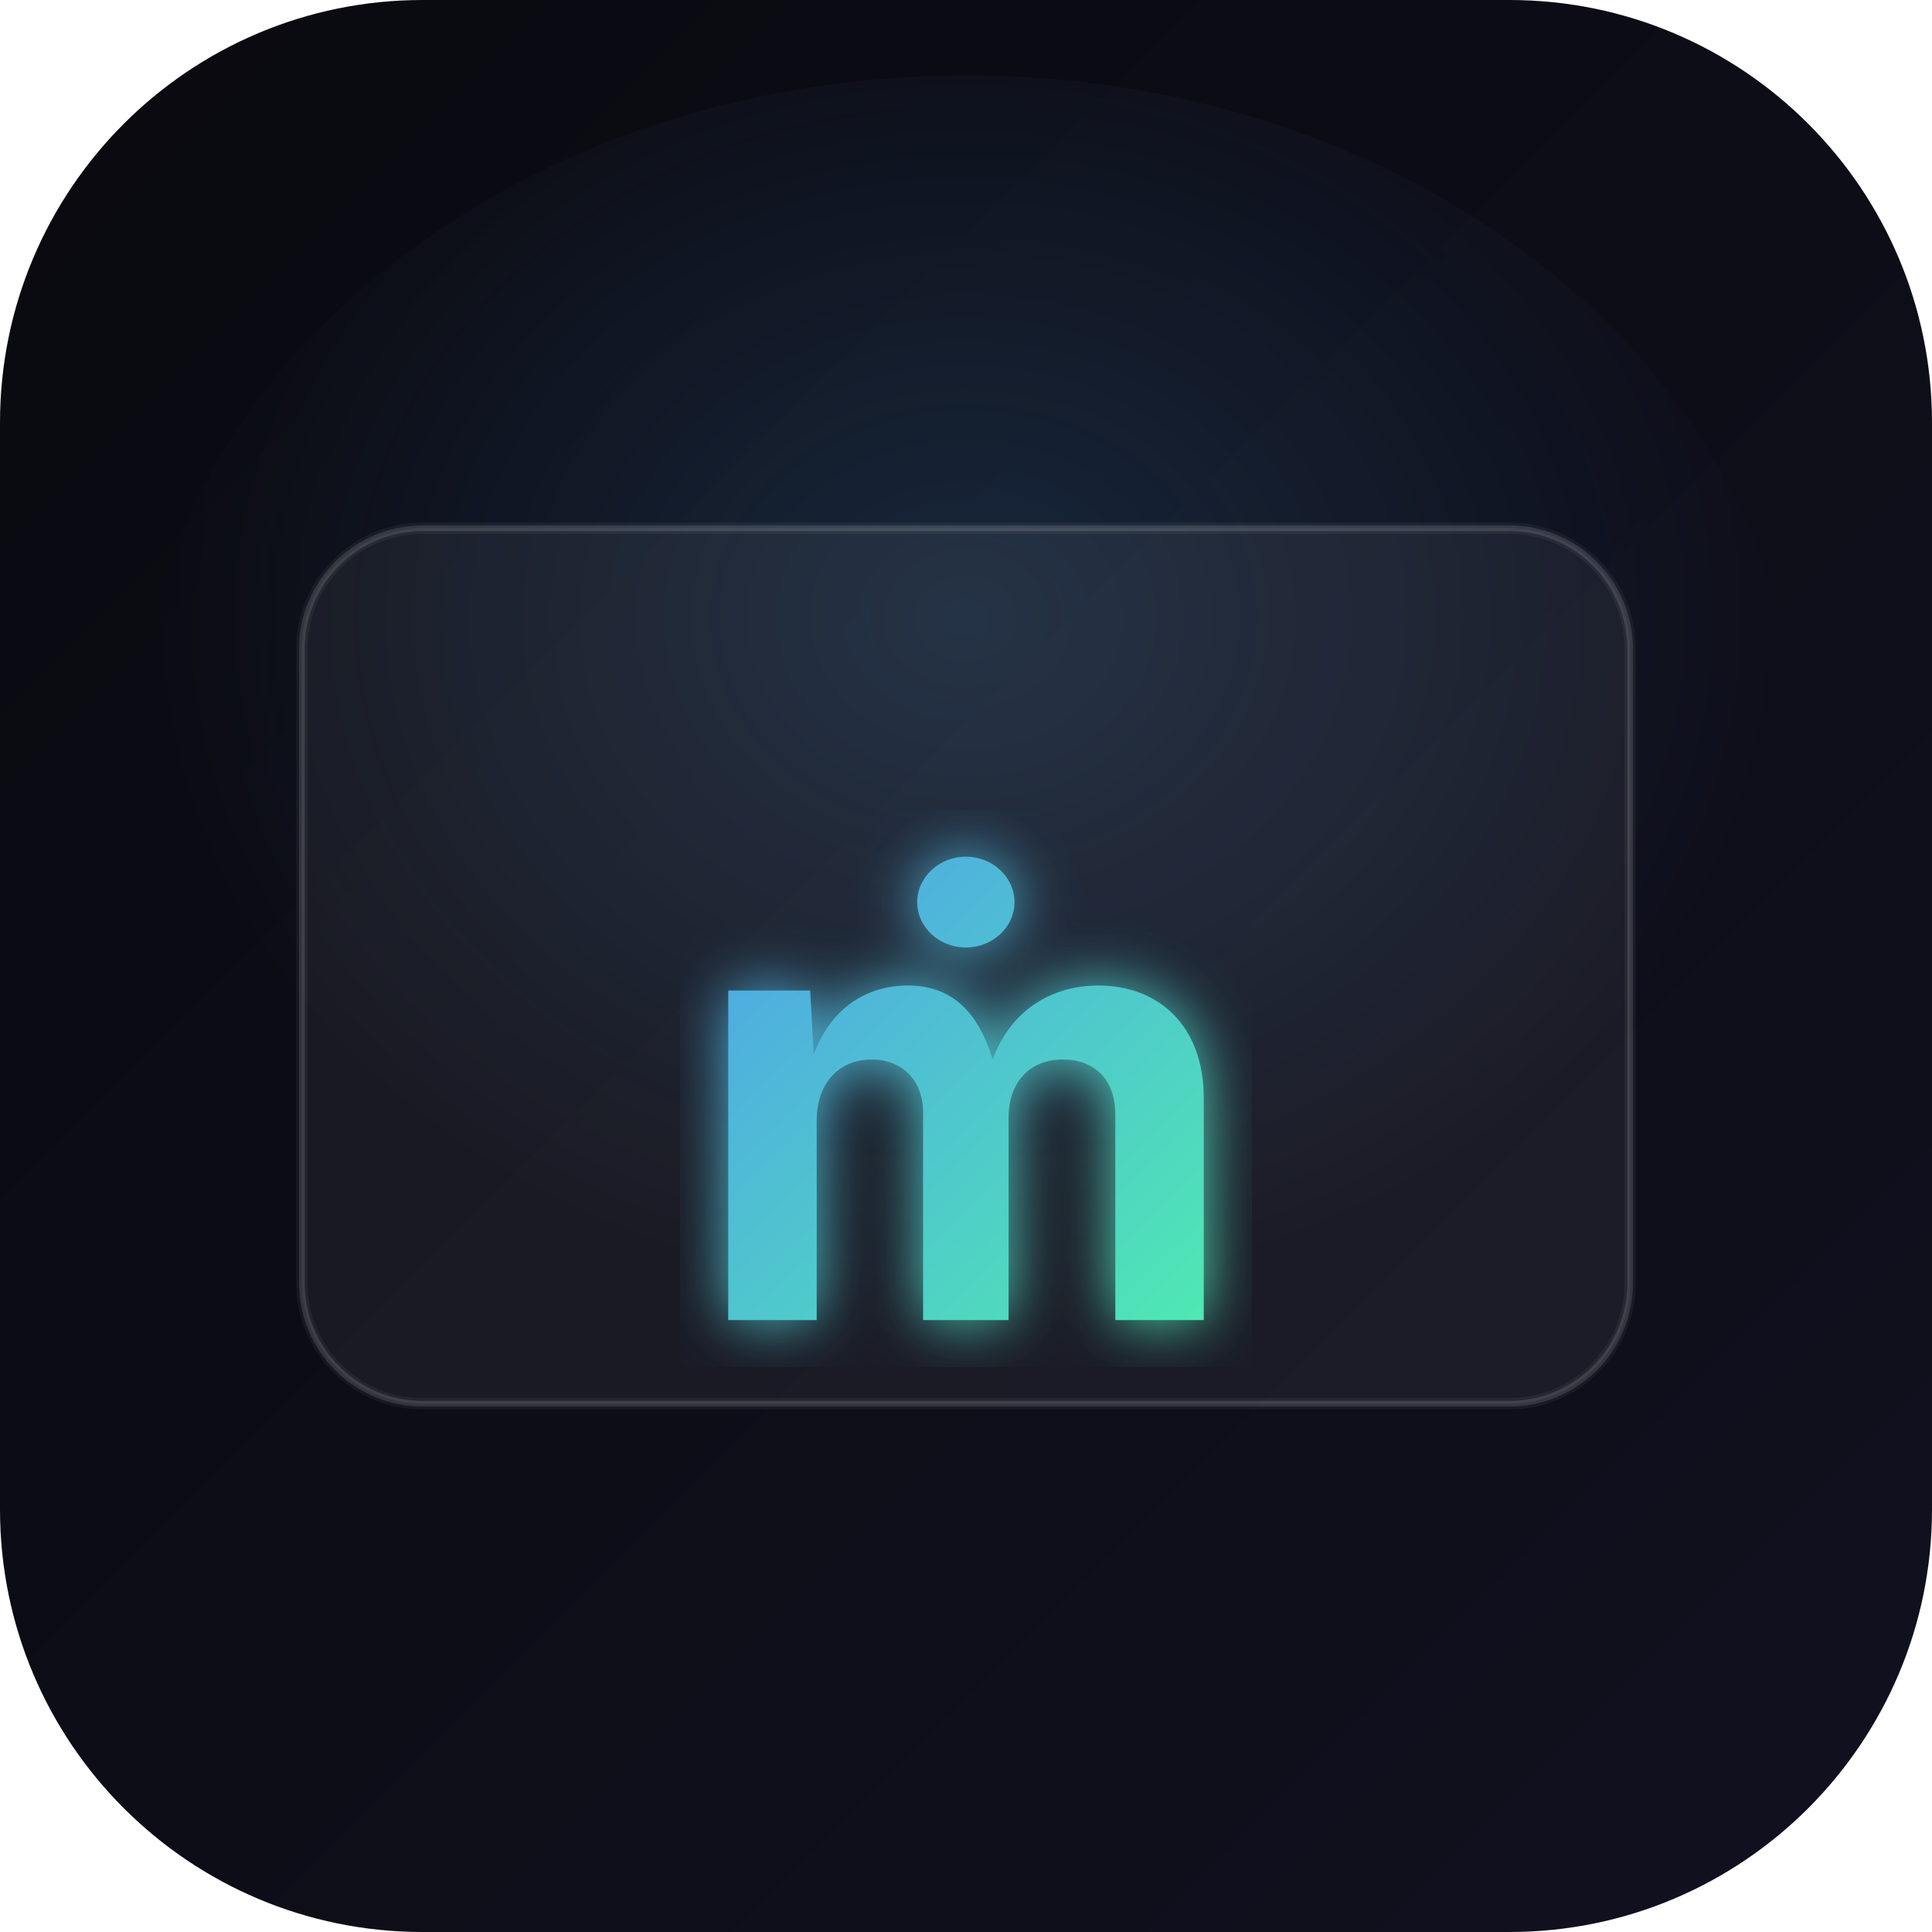
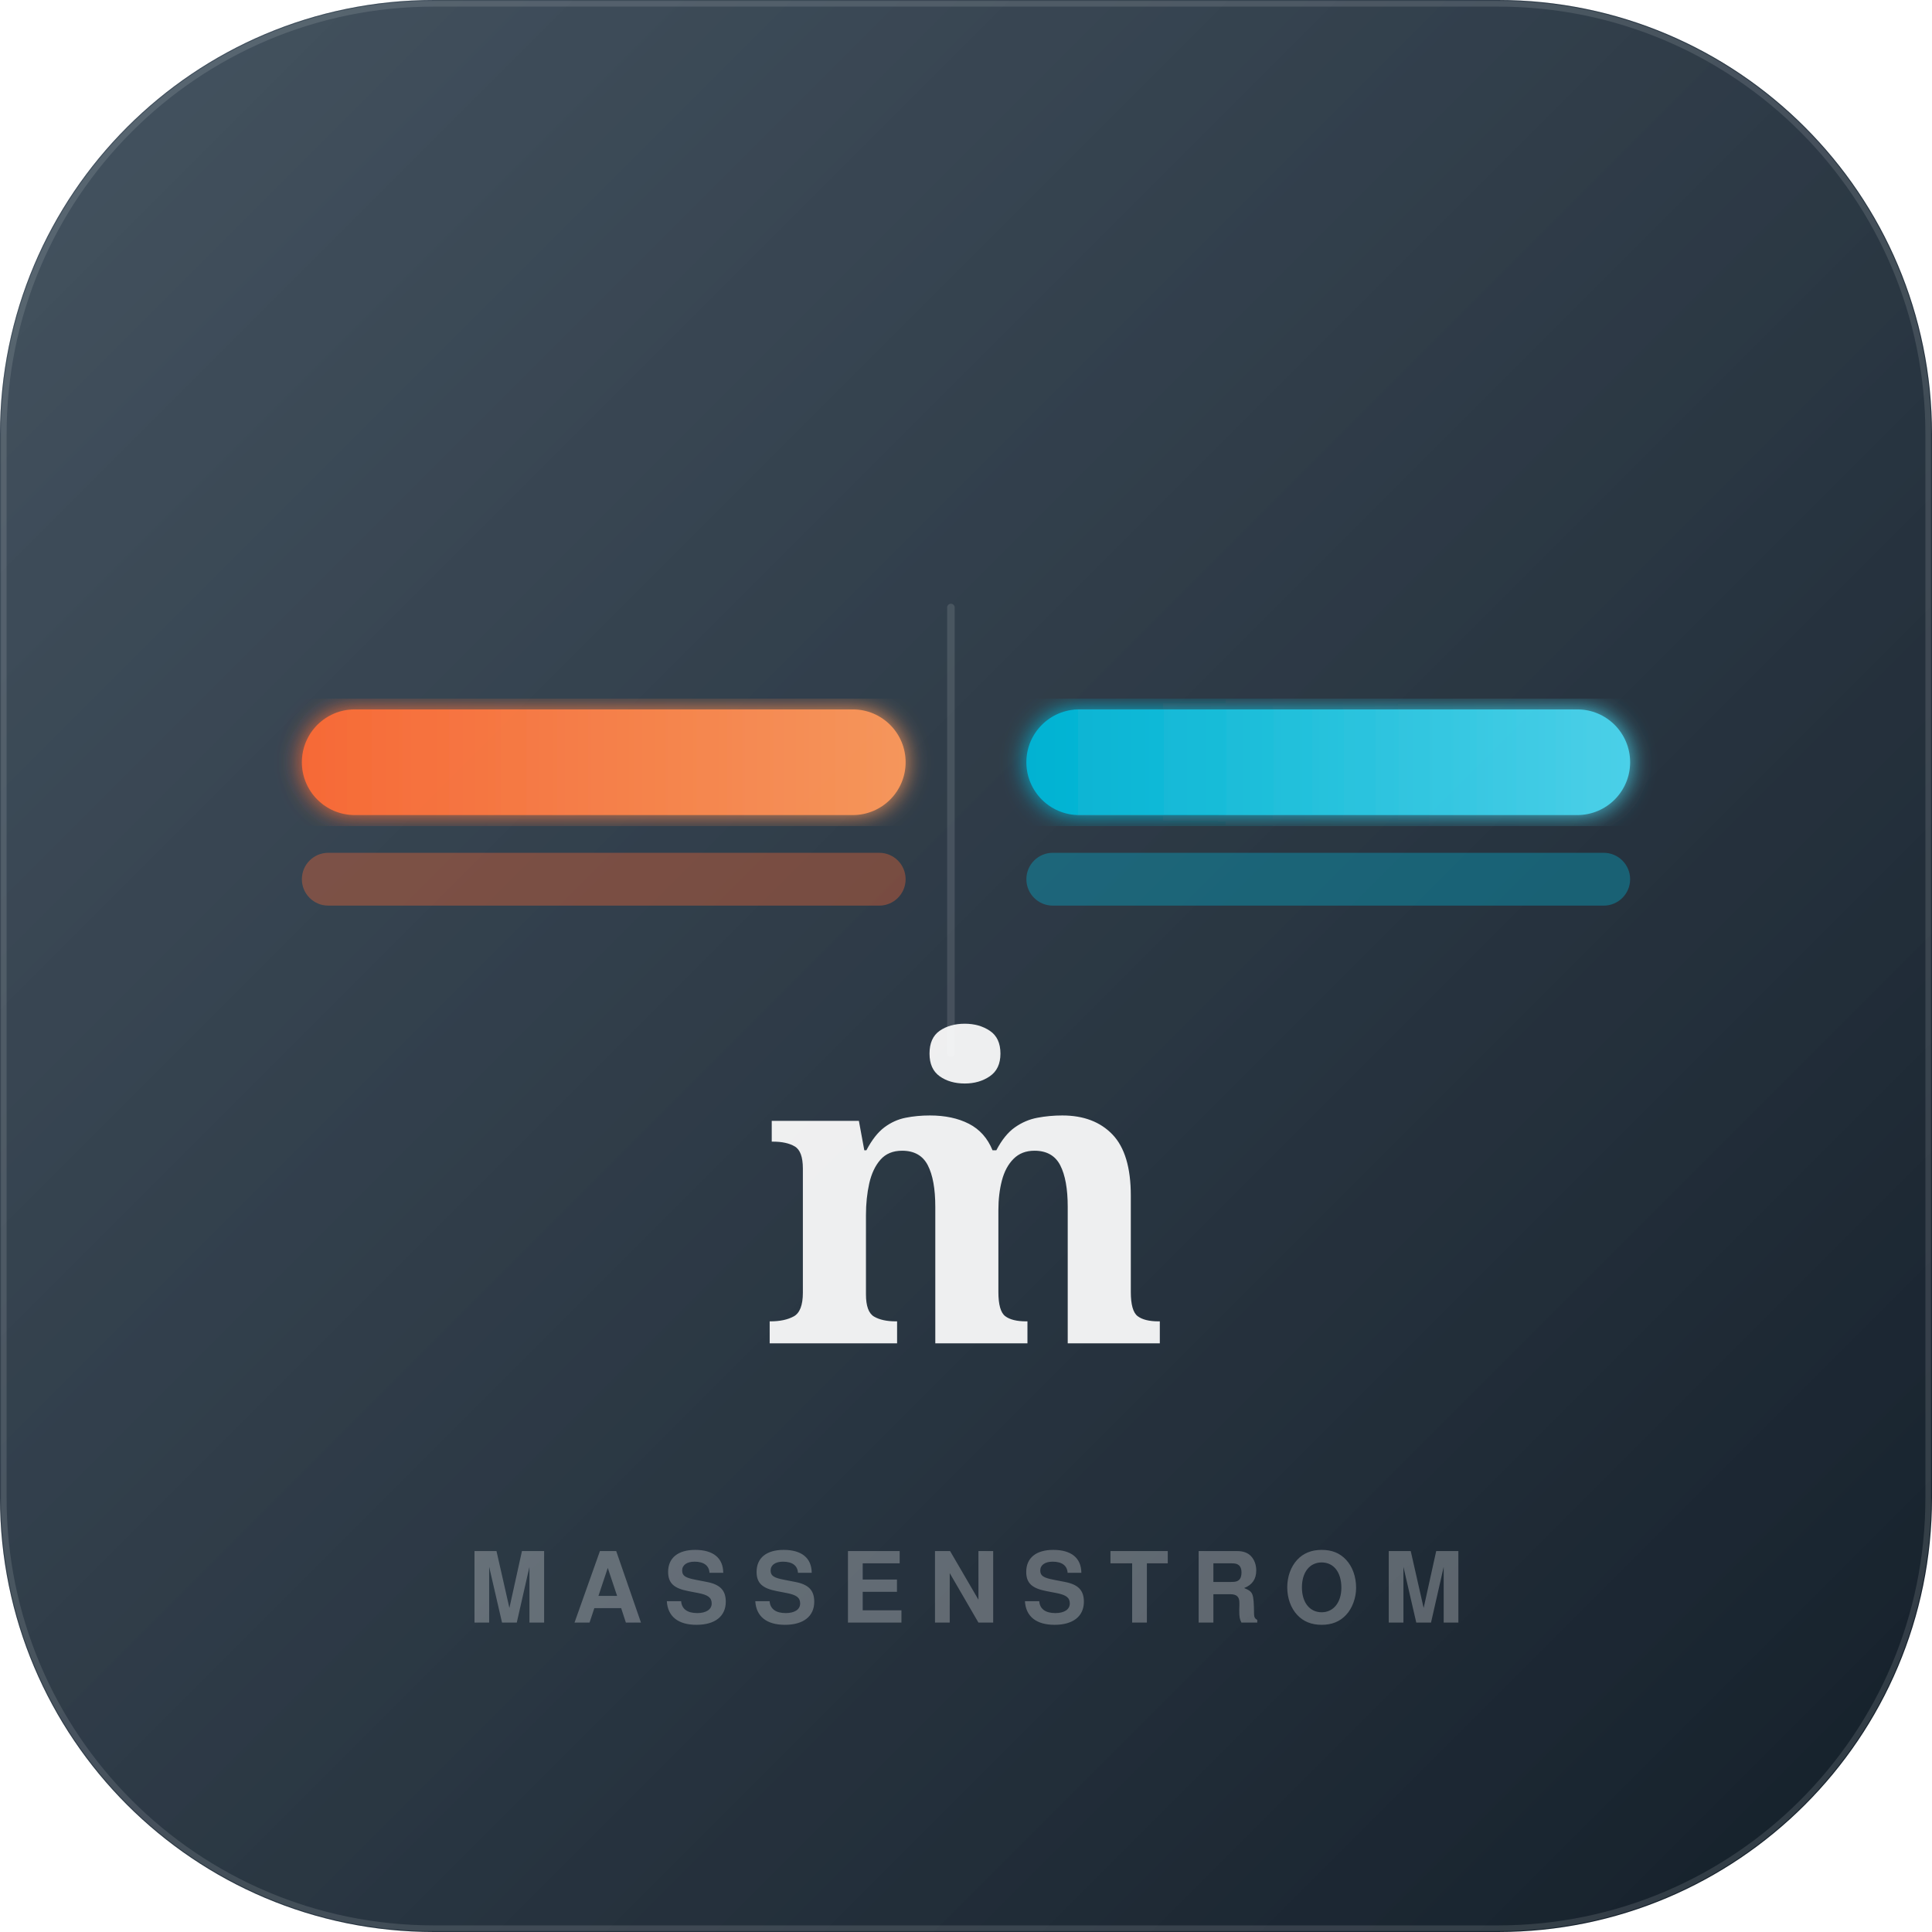
- <svg xmlns="http://www.w3.org/2000/svg" width="512" height="512" viewBox="0 0 512 512">
+ <svg xmlns="http://www.w3.org/2000/svg" viewBox="0 0 512 512">
  <defs>
    <linearGradient id="bg" x1="0%" y1="0%" x2="100%" y2="100%">
-       <stop offset="0%" style="stop-color:#09090f" />
-       <stop offset="100%" style="stop-color:#111120" />
+       <stop offset="0%" stop-color="#1c2e3e" />
+       <stop offset="100%" stop-color="#0a1520" />
    </linearGradient>
-     <linearGradient id="glow" x1="0%" y1="0%" x2="100%" y2="100%">
-       <stop offset="0%" style="stop-color:#4fa3e8" />
-       <stop offset="100%" style="stop-color:#4fe8b3" />
+     <linearGradient id="gl" x1="0%" y1="0%" x2="100%" y2="100%">
+       <stop offset="0%" stop-color="rgba(255,255,255,0.18)" />
+       <stop offset="100%" stop-color="rgba(255,255,255,0.04)" />
    </linearGradient>
-     <radialGradient id="halo" cx="50%" cy="40%" r="50%">
-       <stop offset="0%" style="stop-color:#4fa3e8;stop-opacity:0.18" />
-       <stop offset="100%" style="stop-color:#4fa3e8;stop-opacity:0" />
-     </radialGradient>
-     <filter id="blur-glow">
-       <feGaussianBlur stdDeviation="8" result="blur" />
-       <feComposite in="SourceGraphic" in2="blur" operator="over" />
+     <linearGradient id="h" x1="0%" y1="0%" x2="100%" y2="0%">
+       <stop offset="0%" stop-color="#ff6b35" />
+       <stop offset="100%" stop-color="#ff9a5c" />
+     </linearGradient>
+     <linearGradient id="c" x1="0%" y1="0%" x2="100%" y2="0%">
+       <stop offset="0%" stop-color="#00b8d9" />
+       <stop offset="100%" stop-color="#4dd8f0" />
+     </linearGradient>
+     <filter id="glow-h">
+       <feGaussianBlur stdDeviation="3" result="b" />
+       <feMerge>
+         <feMergeNode in="b" />
+         <feMergeNode in="SourceGraphic" />
+       </feMerge>
    </filter>
+     <filter id="glow-c">
+       <feGaussianBlur stdDeviation="3" result="b" />
+       <feMerge>
+         <feMergeNode in="b" />
+         <feMergeNode in="SourceGraphic" />
+       </feMerge>
+     </filter>
+     <clipPath id="r">
+       <rect width="512" height="512" rx="115" />
+     </clipPath>
  </defs>
-   <rect width="512" height="512" rx="112" fill="url(#bg)" />
-   <ellipse cx="256" cy="200" rx="220" ry="180" fill="url(#halo)" />
-   <rect x="80" y="140" width="352" height="232" rx="32" fill="rgba(255,255,255,0.055)" stroke="rgba(255,255,255,0.12)" stroke-width="1.5" />
-   <text x="256" y="290" fill="url(#glow)" dominant-baseline="middle" text-anchor="middle" font-family="-apple-system, Helvetica Neue, sans-serif" font-size="160" font-weight="700" filter="url(#blur-glow)">ṁ</text>
-   <rect x="80" y="140" width="352" height="232" rx="32" fill="none" stroke="rgba(255,255,255,0.05)" stroke-width="3" />
+   <rect width="512" height="512" rx="115" fill="url(#bg)" />
+   <rect width="512" height="512" rx="115" fill="url(#gl)" clip-path="url(#r)" />
+   <rect x="1" y="1" width="510" height="510" rx="114" fill="none" stroke="rgba(255,255,255,0.12)" stroke-width="1.5" />
+   <rect x="80" y="188" width="160" height="28" rx="14" fill="url(#h)" filter="url(#glow-h)" opacity=".95" />
+   <rect x="80" y="226" width="160" height="14" rx="7" fill="#ff6b35" opacity=".35" />
+   <rect x="272" y="188" width="160" height="28" rx="14" fill="url(#c)" filter="url(#glow-c)" opacity=".95" />
+   <rect x="272" y="226" width="160" height="14" rx="7" fill="#00b8d9" opacity=".35" />
+   <rect x="251" y="160" width="2" height="120" rx="1" fill="rgba(255,255,255,0.12)" />
+   <text x="256" y="356" font-family="Georgia,serif" font-size="110" font-weight="bold" fill="rgba(255,255,255,0.92)" text-anchor="middle" letter-spacing="-2">ṁ</text>
+   <text x="256" y="430" font-family="'Helvetica Neue',Helvetica,sans-serif" font-size="26" font-weight="600" fill="rgba(255,255,255,0.28)" text-anchor="middle" letter-spacing="6">MASSENSTROM</text>
</svg>
